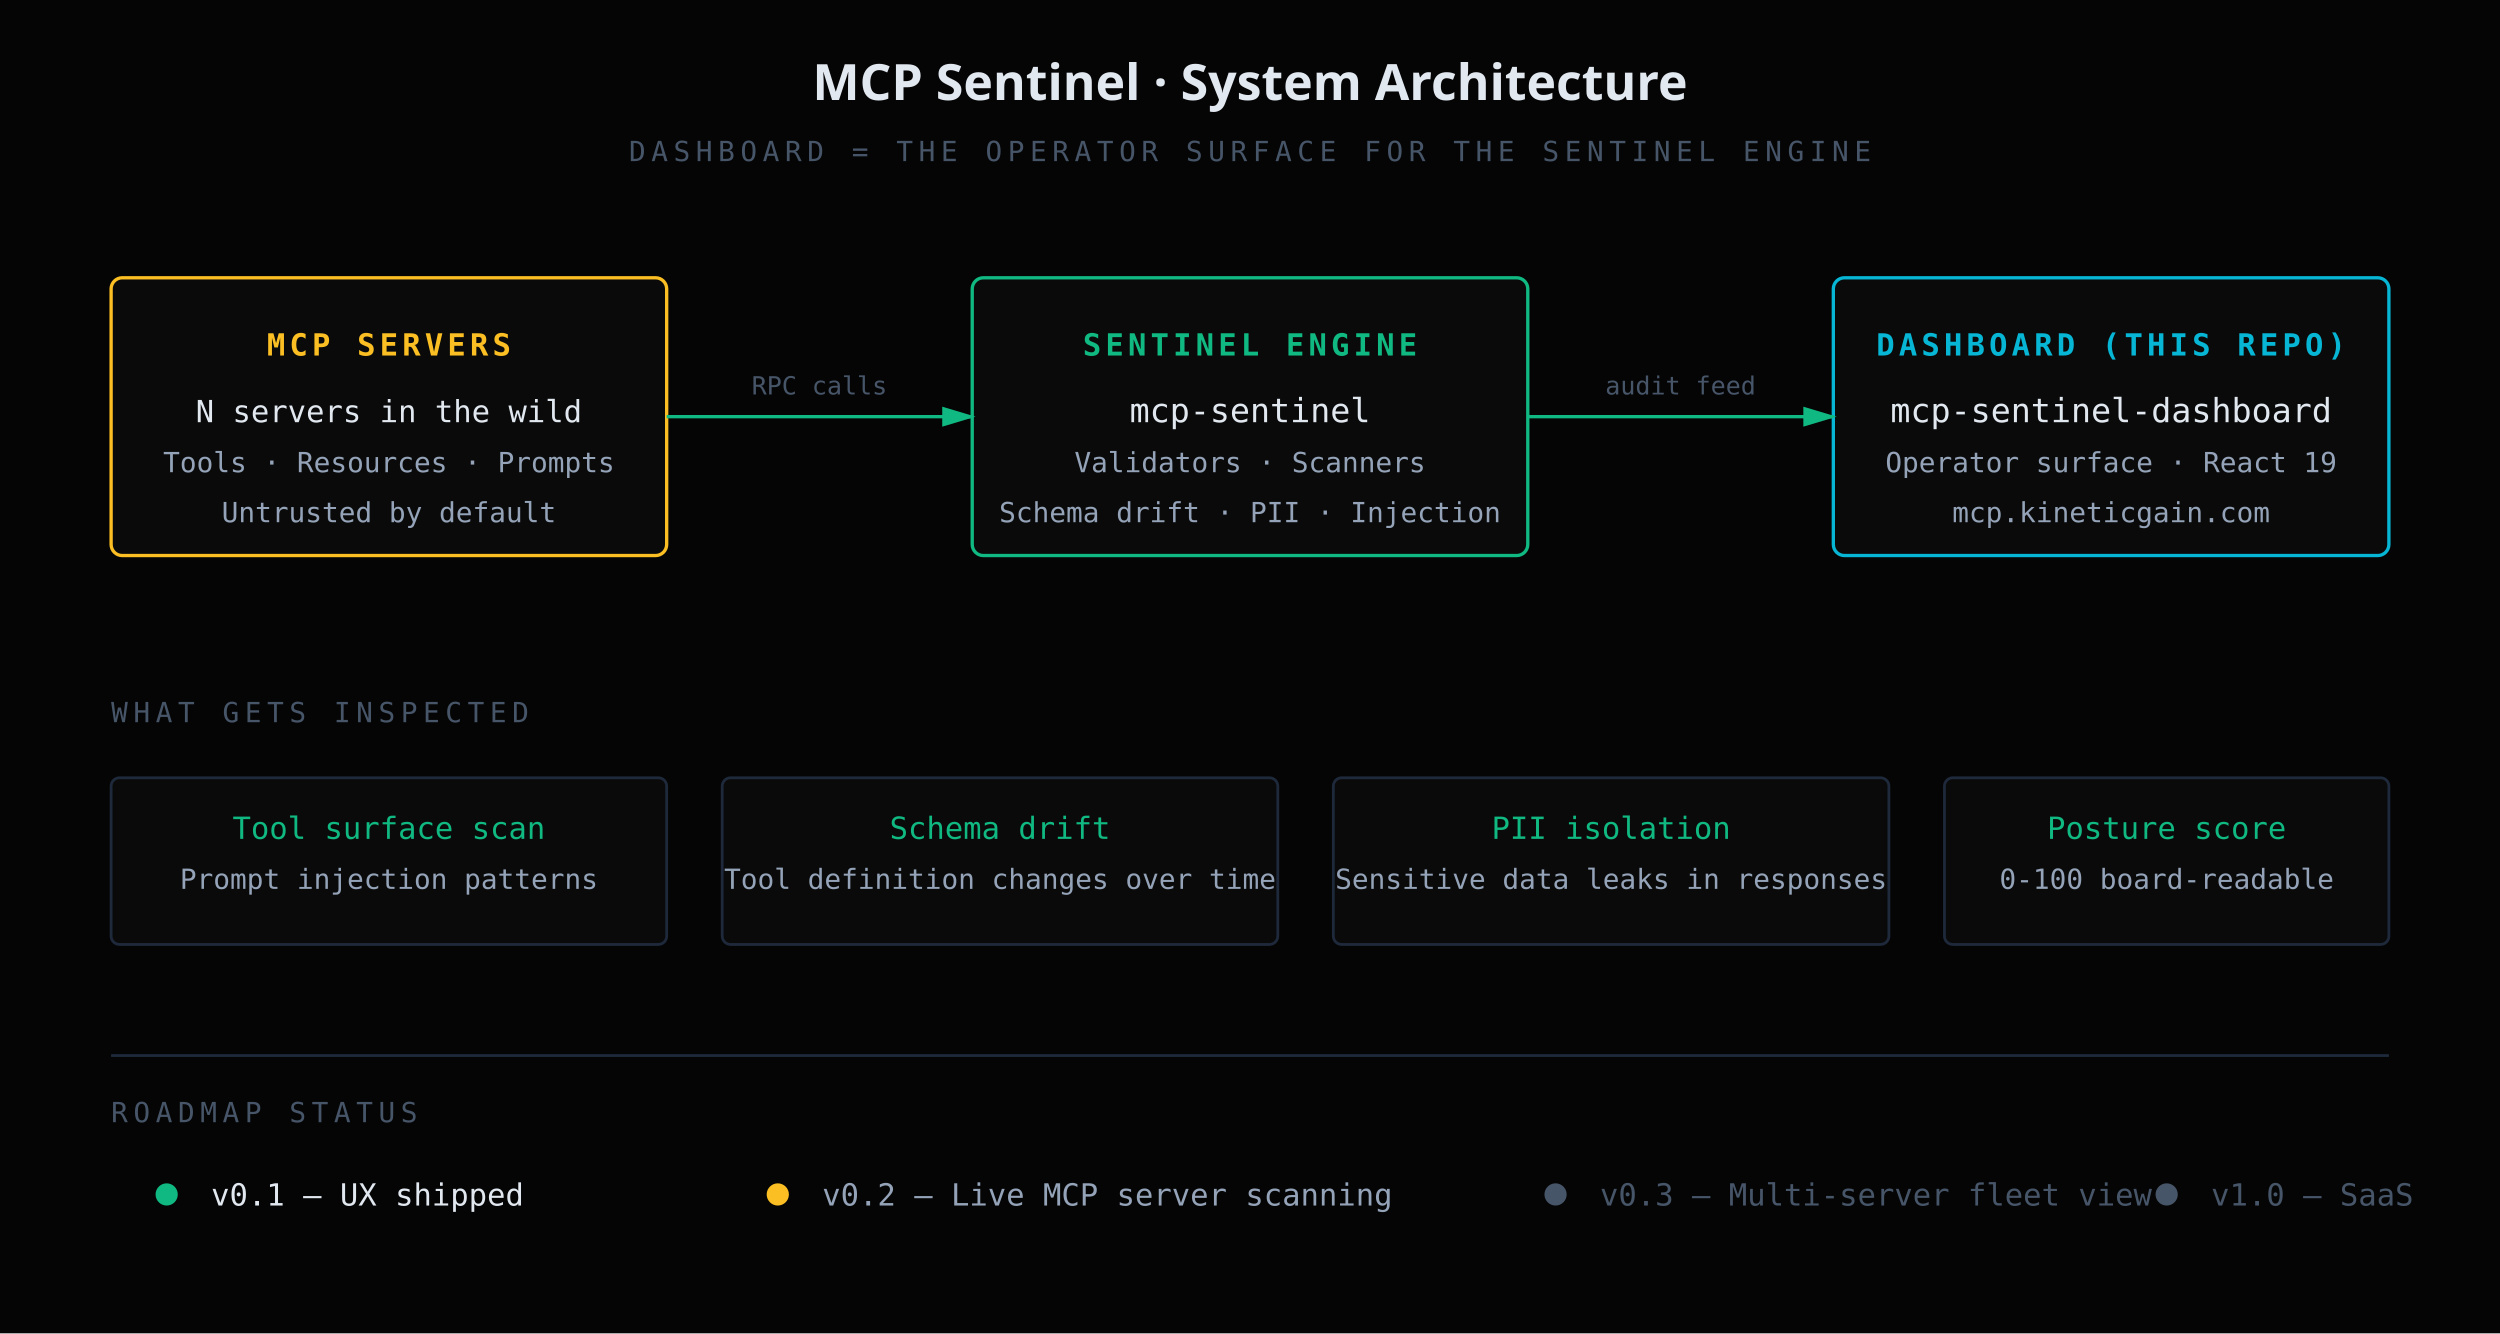
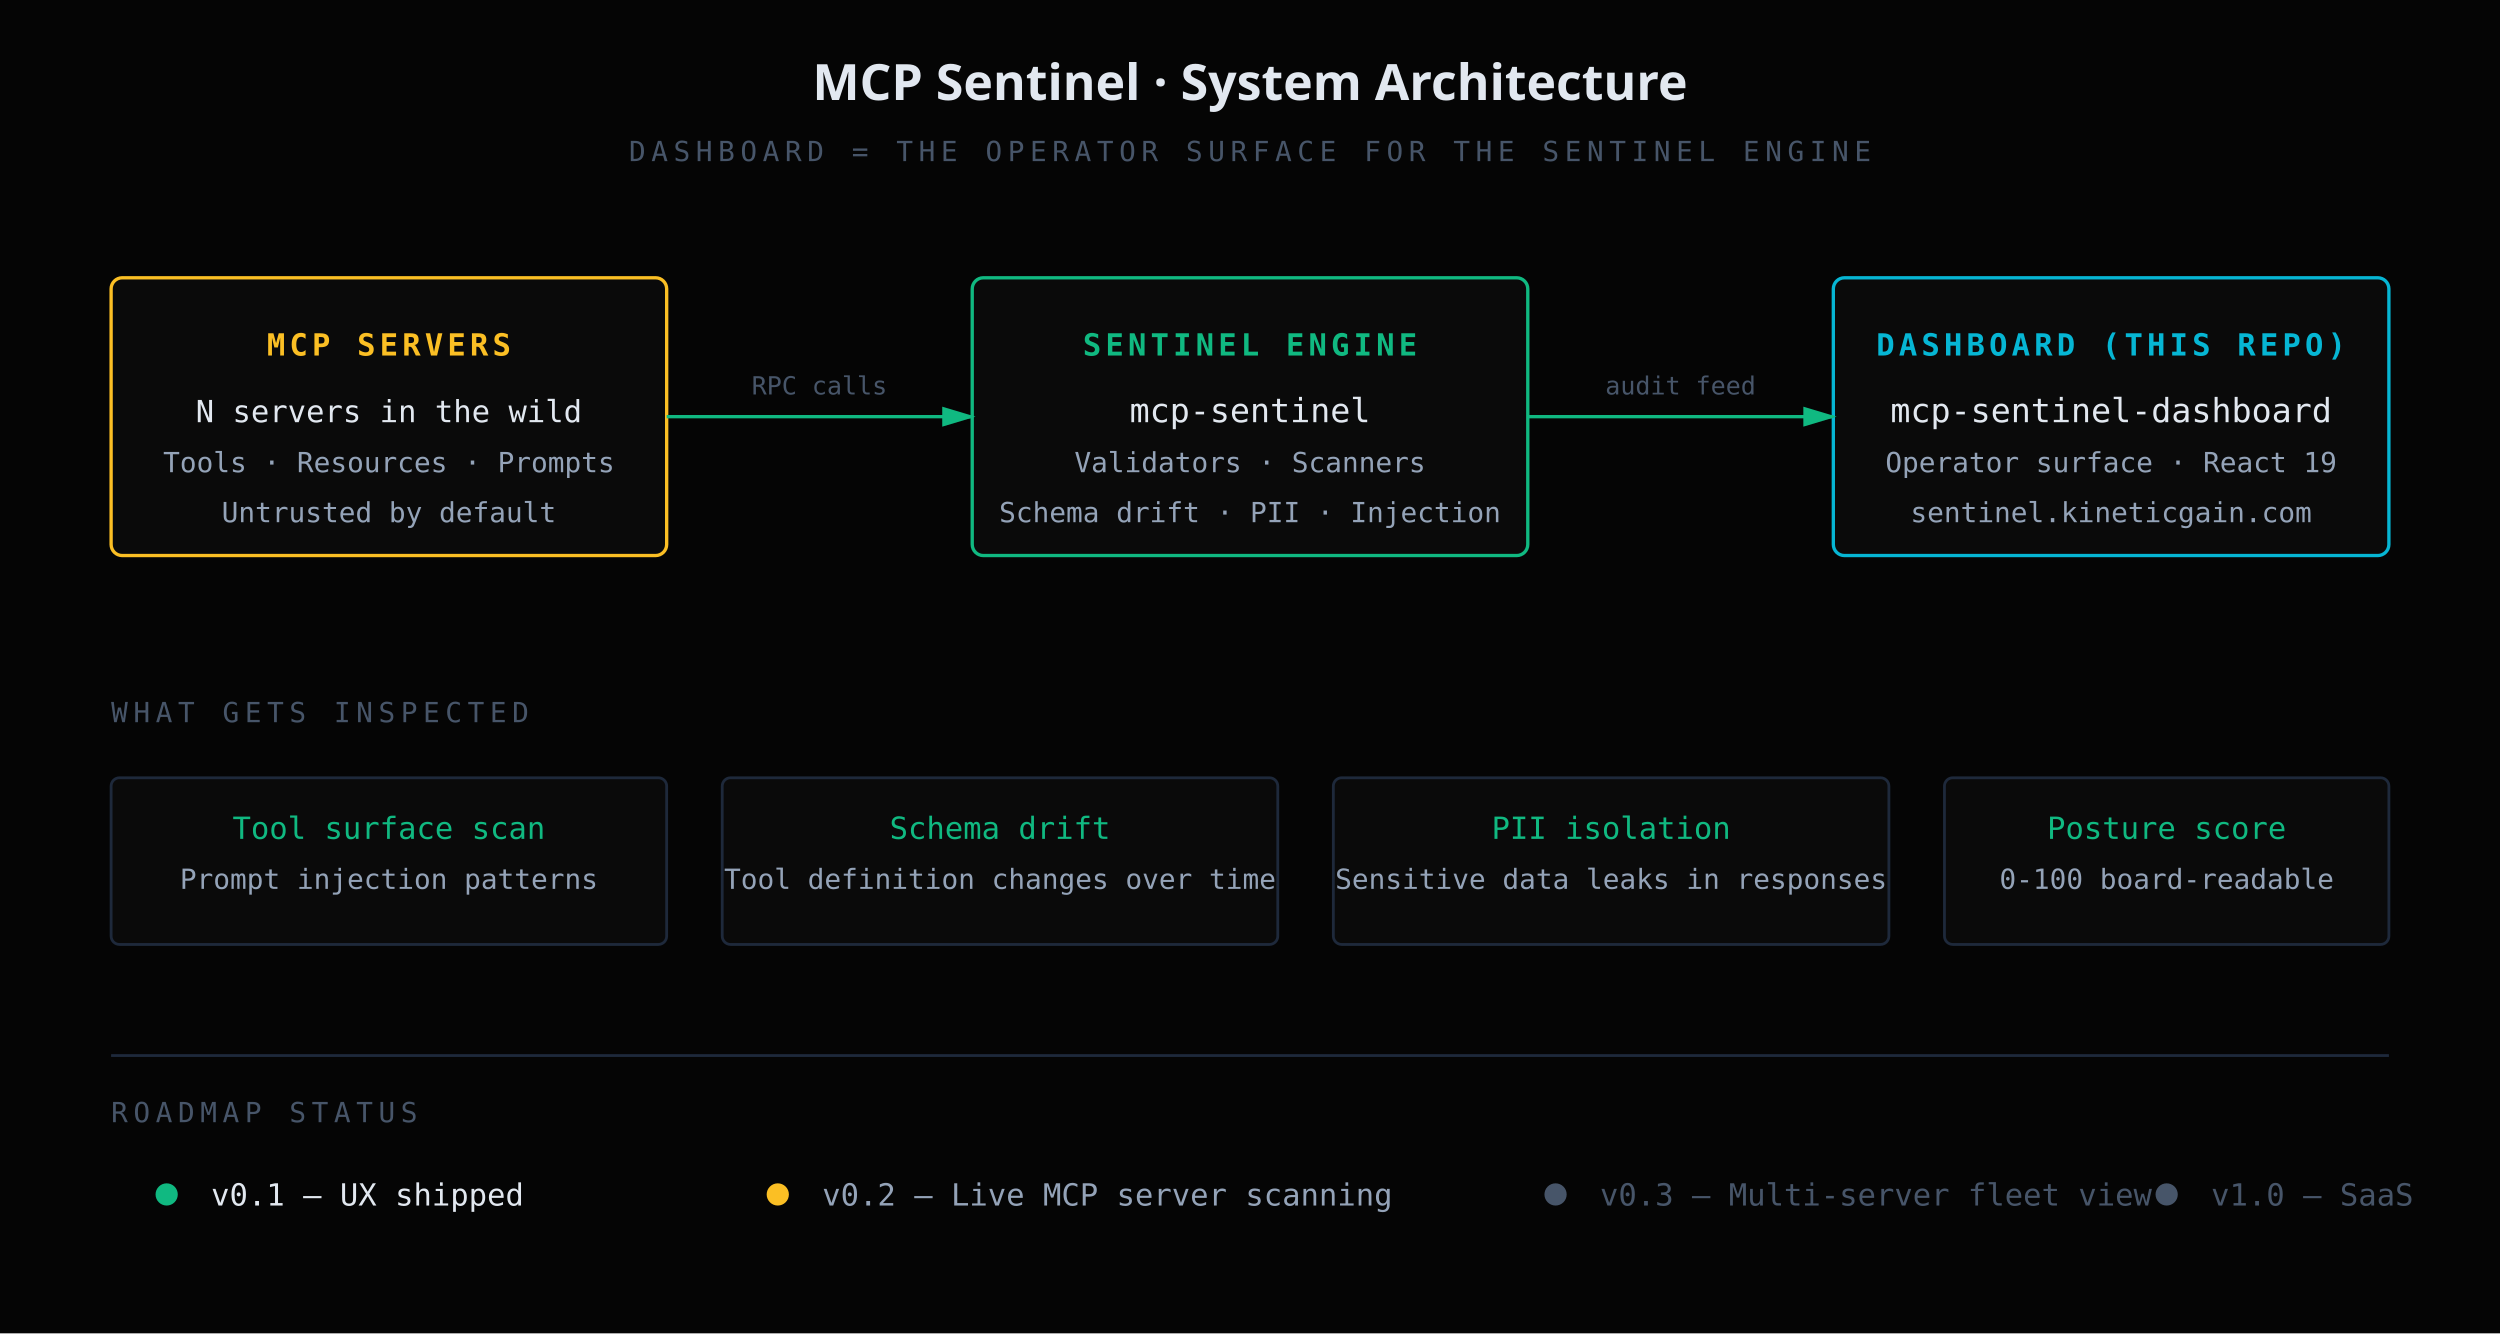
<svg xmlns="http://www.w3.org/2000/svg" viewBox="0 0 900 480" font-family="IBM Plex Mono, monospace">
  <defs>
    <marker id="arr" markerWidth="10" markerHeight="10" refX="9" refY="3" orient="auto">
      <polygon points="0 0, 10 3, 0 6" fill="#10B981" />
    </marker>
  </defs>
  <rect width="900" height="480" fill="#050505" />
  <text x="450" y="36" text-anchor="middle" fill="#E2E8F0" font-size="18" font-family="IBM Plex Serif" font-weight="600">
    MCP Sentinel · System Architecture
  </text>
  <text x="450" y="58" text-anchor="middle" fill="#475569" font-size="10" letter-spacing="2">
    DASHBOARD = THE OPERATOR SURFACE FOR THE SENTINEL ENGINE
  </text>
  <g>
    <rect x="40" y="100" width="200" height="100" rx="4" fill="#0a0a0a" stroke="#FBBF24" stroke-width="1.2" />
    <text x="140" y="128" text-anchor="middle" fill="#FBBF24" font-size="11" font-weight="600" letter-spacing="1.5">MCP SERVERS</text>
    <text x="140" y="152" text-anchor="middle" fill="#E2E8F0" font-size="11">N servers in the wild</text>
    <text x="140" y="170" text-anchor="middle" fill="#94A3B8" font-size="10">Tools · Resources · Prompts</text>
    <text x="140" y="188" text-anchor="middle" fill="#94A3B8" font-size="10">Untrusted by default</text>
  </g>
  <g>
    <rect x="350" y="100" width="200" height="100" rx="4" fill="#0a0a0a" stroke="#10B981" stroke-width="1.2" />
    <text x="450" y="128" text-anchor="middle" fill="#10B981" font-size="11" font-weight="600" letter-spacing="1.5">SENTINEL ENGINE</text>
    <text x="450" y="152" text-anchor="middle" fill="#E2E8F0" font-size="12" font-weight="500">mcp-sentinel</text>
    <text x="450" y="170" text-anchor="middle" fill="#94A3B8" font-size="10">Validators · Scanners</text>
    <text x="450" y="188" text-anchor="middle" fill="#94A3B8" font-size="10">Schema drift · PII · Injection</text>
  </g>
  <g>
    <rect x="660" y="100" width="200" height="100" rx="4" fill="#0a0a0a" stroke="#06B6D4" stroke-width="1.2" />
    <text x="760" y="128" text-anchor="middle" fill="#06B6D4" font-size="11" font-weight="600" letter-spacing="1.5">DASHBOARD (THIS REPO)</text>
    <text x="760" y="152" text-anchor="middle" fill="#E2E8F0" font-size="12" font-weight="500">mcp-sentinel-dashboard</text>
    <text x="760" y="170" text-anchor="middle" fill="#94A3B8" font-size="10">Operator surface · React 19</text>
-     <text x="760" y="188" text-anchor="middle" fill="#94A3B8" font-size="10">mcp.kineticgain.com</text>
+     <text x="760" y="188" text-anchor="middle" fill="#94A3B8" font-size="10">sentinel.kineticgain.com</text>
  </g>
  <line x1="240" y1="150" x2="350" y2="150" stroke="#10B981" stroke-width="1.2" marker-end="url(#arr)" />
  <text x="295" y="142" text-anchor="middle" fill="#475569" font-size="9">RPC calls</text>
  <line x1="550" y1="150" x2="660" y2="150" stroke="#10B981" stroke-width="1.2" marker-end="url(#arr)" />
  <text x="605" y="142" text-anchor="middle" fill="#475569" font-size="9">audit feed</text>
  <text x="40" y="260" fill="#475569" font-size="10" letter-spacing="2">WHAT GETS INSPECTED</text>
  <g>
    <rect x="40" y="280" width="200" height="60" rx="3" fill="#0a0a0a" stroke="#1E293B" />
    <text x="140" y="302" text-anchor="middle" fill="#10B981" font-size="11" font-weight="500">Tool surface scan</text>
    <text x="140" y="320" text-anchor="middle" fill="#94A3B8" font-size="10">Prompt injection patterns</text>
  </g>
  <g>
    <rect x="260" y="280" width="200" height="60" rx="3" fill="#0a0a0a" stroke="#1E293B" />
    <text x="360" y="302" text-anchor="middle" fill="#10B981" font-size="11" font-weight="500">Schema drift</text>
    <text x="360" y="320" text-anchor="middle" fill="#94A3B8" font-size="10">Tool definition changes over time</text>
  </g>
  <g>
    <rect x="480" y="280" width="200" height="60" rx="3" fill="#0a0a0a" stroke="#1E293B" />
    <text x="580" y="302" text-anchor="middle" fill="#10B981" font-size="11" font-weight="500">PII isolation</text>
    <text x="580" y="320" text-anchor="middle" fill="#94A3B8" font-size="10">Sensitive data leaks in responses</text>
  </g>
  <g>
    <rect x="700" y="280" width="160" height="60" rx="3" fill="#0a0a0a" stroke="#1E293B" />
    <text x="780" y="302" text-anchor="middle" fill="#10B981" font-size="11" font-weight="500">Posture score</text>
    <text x="780" y="320" text-anchor="middle" fill="#94A3B8" font-size="10">0-100 board-readable</text>
  </g>
  <line x1="40" y1="380" x2="860" y2="380" stroke="#1E293B" />
  <text x="40" y="404" fill="#475569" font-size="10" letter-spacing="2">ROADMAP STATUS</text>
  <g>
    <circle cx="60" cy="430" r="4" fill="#10B981" />
    <text x="76" y="434" fill="#E2E8F0" font-size="11">v0.1 — UX shipped</text>
  </g>
  <g>
    <circle cx="280" cy="430" r="4" fill="#FBBF24" />
    <text x="296" y="434" fill="#94A3B8" font-size="11">v0.2 — Live MCP server scanning</text>
  </g>
  <g>
    <circle cx="560" cy="430" r="4" fill="#475569" />
    <text x="576" y="434" fill="#475569" font-size="11">v0.3 — Multi-server fleet view</text>
  </g>
  <g>
    <circle cx="780" cy="430" r="4" fill="#475569" />
    <text x="796" y="434" fill="#475569" font-size="11">v1.0 — SaaS</text>
  </g>
</svg>
